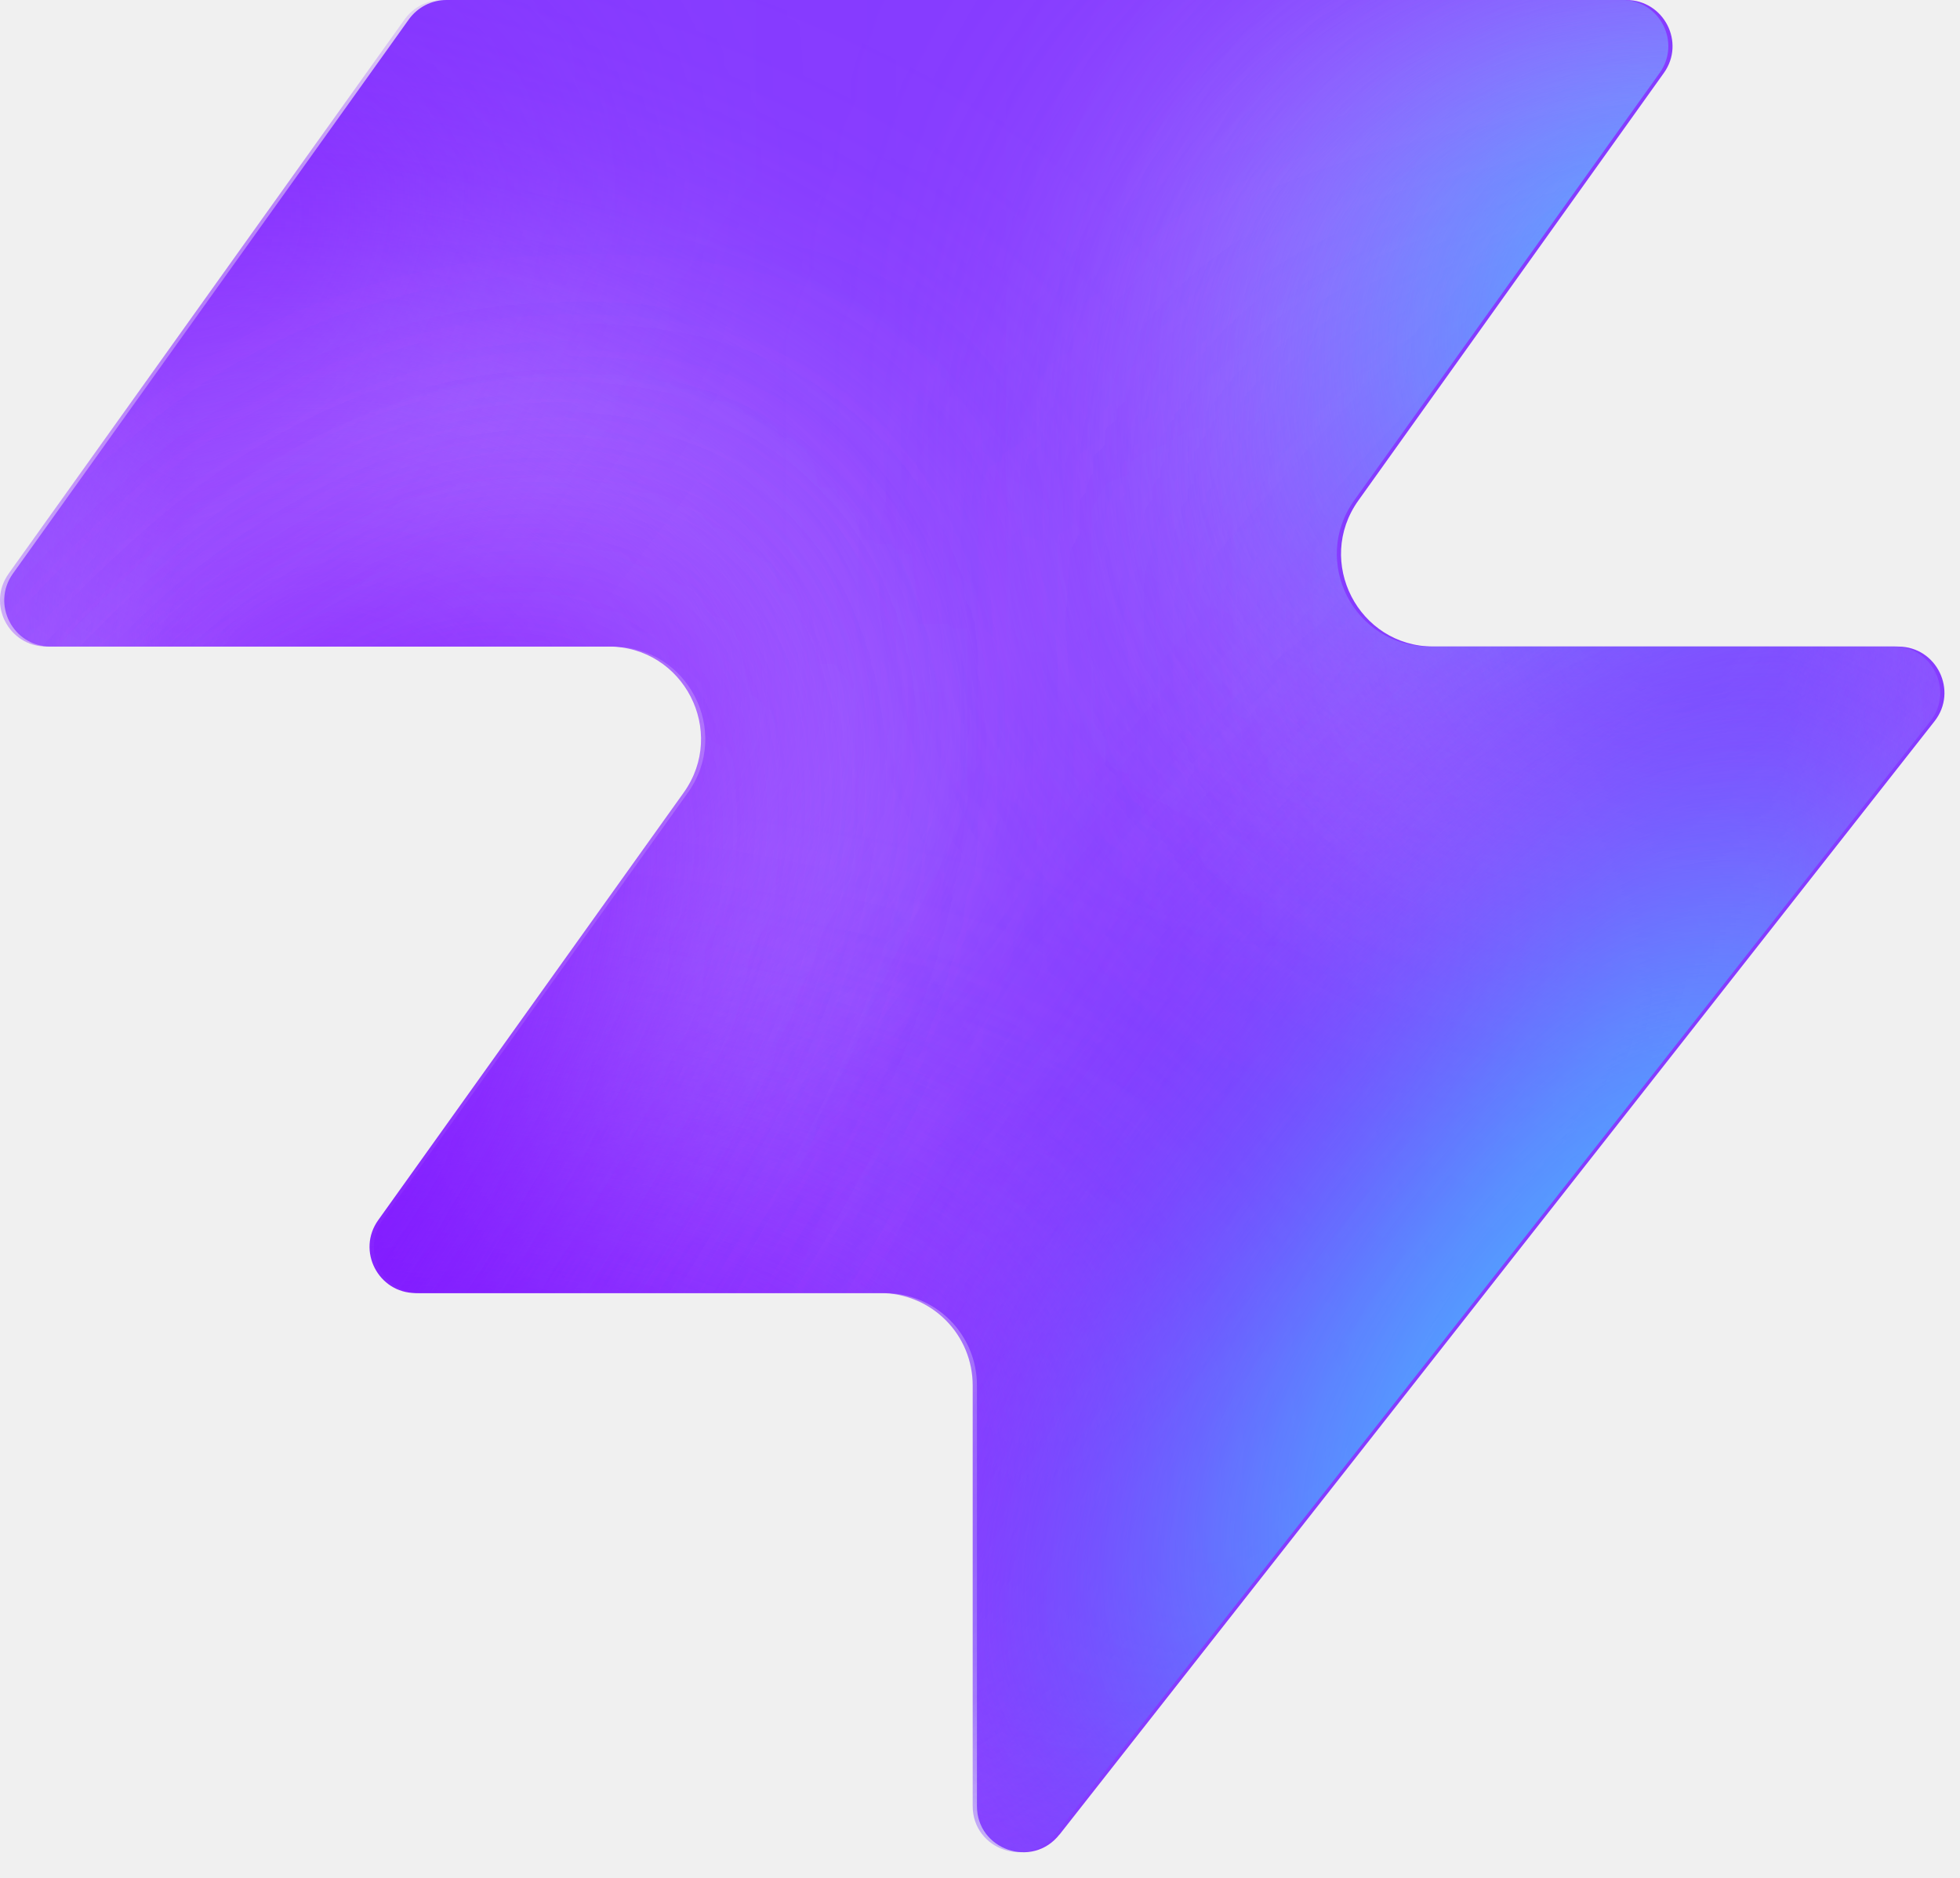
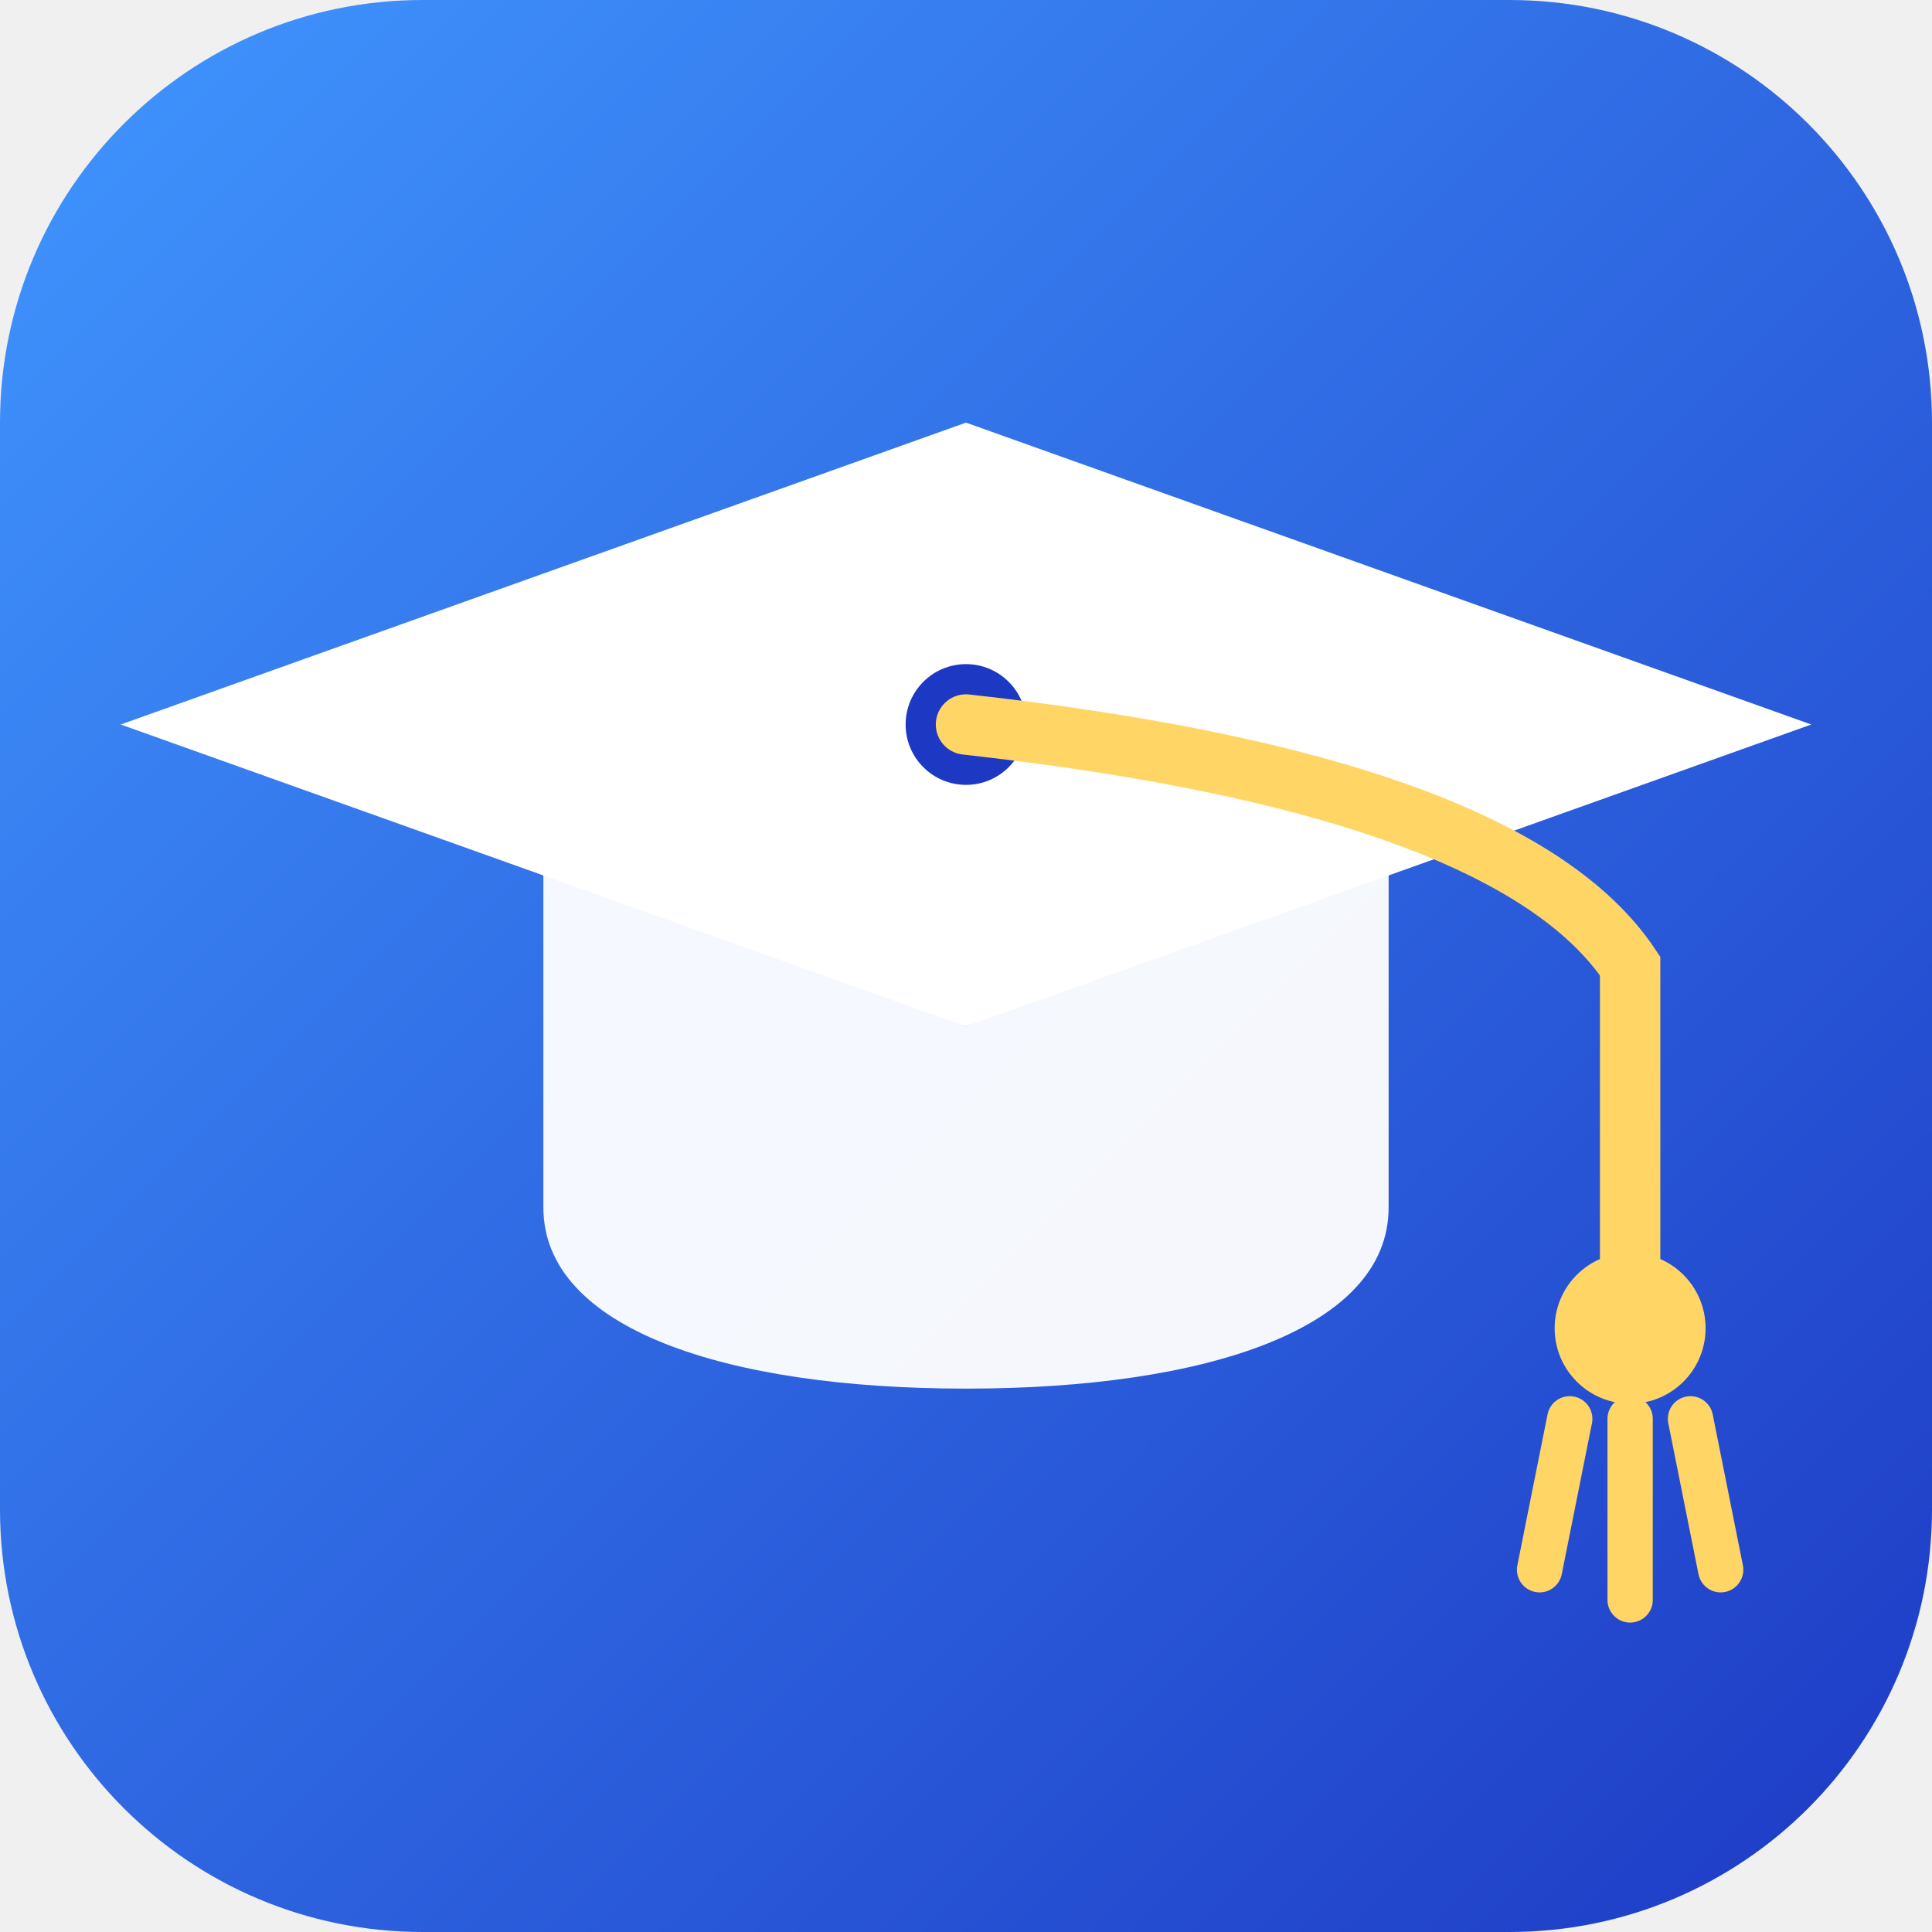
- <svg xmlns="http://www.w3.org/2000/svg" width="48" height="46" fill="none" viewBox="0 0 48 46">
-   <path fill="#863bff" d="M25.946 44.938c-.664.845-2.021.375-2.021-.698V33.937a2.26 2.26 0 0 0-2.262-2.262H10.287c-.92 0-1.456-1.04-.92-1.788l7.48-10.471c1.07-1.497 0-3.578-1.842-3.578H1.237c-.92 0-1.456-1.04-.92-1.788L10.013.474c.214-.297.556-.474.92-.474h28.894c.92 0 1.456 1.04.92 1.788l-7.48 10.471c-1.07 1.498 0 3.579 1.842 3.579h11.377c.943 0 1.473 1.088.89 1.83L25.947 44.94z" style="fill:#863bff;fill:color(display-p3 .525 .23 1);fill-opacity:1" />
-   <mask id="a" width="48" height="46" x="0" y="0" maskUnits="userSpaceOnUse" style="mask-type:alpha">
-     <path fill="#000" d="M25.842 44.938c-.664.844-2.021.375-2.021-.698V33.937a2.26 2.26 0 0 0-2.262-2.262H10.183c-.92 0-1.456-1.04-.92-1.788l7.48-10.471c1.07-1.498 0-3.579-1.842-3.579H1.133c-.92 0-1.456-1.04-.92-1.787L9.91.473c.214-.297.556-.474.92-.474h28.894c.92 0 1.456 1.04.92 1.788l-7.48 10.471c-1.07 1.498 0 3.578 1.842 3.578h11.377c.943 0 1.473 1.088.89 1.832L25.843 44.94z" style="fill:#000;fill-opacity:1" />
-   </mask>
-   <g mask="url(#a)">
-     <g filter="url(#b)">
-       <ellipse cx="5.508" cy="14.704" fill="#ede6ff" rx="5.508" ry="14.704" style="fill:#ede6ff;fill:color(display-p3 .927 .903 1);fill-opacity:1" transform="matrix(.00324 1 1 -.00324 -4.47 31.516)" />
-     </g>
-     <g filter="url(#c)">
-       <ellipse cx="10.399" cy="29.851" fill="#ede6ff" rx="10.399" ry="29.851" style="fill:#ede6ff;fill:color(display-p3 .927 .903 1);fill-opacity:1" transform="matrix(.00324 1 1 -.00324 -39.328 7.883)" />
-     </g>
-     <g filter="url(#d)">
-       <ellipse cx="5.508" cy="30.487" fill="#7e14ff" rx="5.508" ry="30.487" style="fill:#7e14ff;fill:color(display-p3 .492 .077 1);fill-opacity:1" transform="rotate(89.814 -25.913 -14.639)scale(1 -1)" />
-     </g>
-     <g filter="url(#e)">
-       <ellipse cx="5.508" cy="30.599" fill="#7e14ff" rx="5.508" ry="30.599" style="fill:#7e14ff;fill:color(display-p3 .492 .077 1);fill-opacity:1" transform="rotate(89.814 -32.644 -3.334)scale(1 -1)" />
-     </g>
-     <g filter="url(#f)">
-       <ellipse cx="5.508" cy="30.599" fill="#7e14ff" rx="5.508" ry="30.599" style="fill:#7e14ff;fill:color(display-p3 .492 .077 1);fill-opacity:1" transform="matrix(.00324 1 1 -.00324 -34.34 30.47)" />
-     </g>
-     <g filter="url(#g)">
-       <ellipse cx="14.072" cy="22.078" fill="#ede6ff" rx="14.072" ry="22.078" style="fill:#ede6ff;fill:color(display-p3 .927 .903 1);fill-opacity:1" transform="rotate(93.35 24.506 48.493)scale(-1 1)" />
-     </g>
-     <g filter="url(#h)">
-       <ellipse cx="3.47" cy="21.501" fill="#7e14ff" rx="3.47" ry="21.501" style="fill:#7e14ff;fill:color(display-p3 .492 .077 1);fill-opacity:1" transform="rotate(89.009 28.708 47.59)scale(-1 1)" />
-     </g>
-     <g filter="url(#i)">
-       <ellipse cx="3.47" cy="21.501" fill="#7e14ff" rx="3.47" ry="21.501" style="fill:#7e14ff;fill:color(display-p3 .492 .077 1);fill-opacity:1" transform="rotate(89.009 28.708 47.59)scale(-1 1)" />
-     </g>
-     <g filter="url(#j)">
-       <ellipse cx=".387" cy="8.972" fill="#7e14ff" rx="4.407" ry="29.108" style="fill:#7e14ff;fill:color(display-p3 .492 .077 1);fill-opacity:1" transform="rotate(39.51 .387 8.972)" />
-     </g>
-     <g filter="url(#k)">
-       <ellipse cx="47.523" cy="-6.092" fill="#7e14ff" rx="4.407" ry="29.108" style="fill:#7e14ff;fill:color(display-p3 .492 .077 1);fill-opacity:1" transform="rotate(37.892 47.523 -6.092)" />
-     </g>
-     <g filter="url(#l)">
-       <ellipse cx="41.412" cy="6.333" fill="#47bfff" rx="5.971" ry="9.665" style="fill:#47bfff;fill:color(display-p3 .28 .748 1);fill-opacity:1" transform="rotate(37.892 41.412 6.333)" />
-     </g>
-     <g filter="url(#m)">
-       <ellipse cx="-1.879" cy="38.332" fill="#7e14ff" rx="4.407" ry="29.108" style="fill:#7e14ff;fill:color(display-p3 .492 .077 1);fill-opacity:1" transform="rotate(37.892 -1.88 38.332)" />
-     </g>
-     <g filter="url(#n)">
-       <ellipse cx="-1.879" cy="38.332" fill="#7e14ff" rx="4.407" ry="29.108" style="fill:#7e14ff;fill:color(display-p3 .492 .077 1);fill-opacity:1" transform="rotate(37.892 -1.88 38.332)" />
-     </g>
-     <g filter="url(#o)">
-       <ellipse cx="35.651" cy="29.907" fill="#7e14ff" rx="4.407" ry="29.108" style="fill:#7e14ff;fill:color(display-p3 .492 .077 1);fill-opacity:1" transform="rotate(37.892 35.651 29.907)" />
-     </g>
-     <g filter="url(#p)">
-       <ellipse cx="38.418" cy="32.4" fill="#47bfff" rx="5.971" ry="15.297" style="fill:#47bfff;fill:color(display-p3 .28 .748 1);fill-opacity:1" transform="rotate(37.892 38.418 32.4)" />
-     </g>
-   </g>
+ <svg xmlns="http://www.w3.org/2000/svg" viewBox="0 0 64 64" width="64" height="64">
  <defs>
-     <filter id="b" width="60.045" height="41.654" x="-19.77" y="16.149" color-interpolation-filters="sRGB" filterUnits="userSpaceOnUse">
-       <feFlood flood-opacity="0" result="BackgroundImageFix" />
-       <feBlend in="SourceGraphic" in2="BackgroundImageFix" result="shape" />
-       <feGaussianBlur result="effect1_foregroundBlur_2002_17158" stdDeviation="7.659" />
-     </filter>
-     <filter id="c" width="90.34" height="51.437" x="-54.613" y="-7.533" color-interpolation-filters="sRGB" filterUnits="userSpaceOnUse">
-       <feFlood flood-opacity="0" result="BackgroundImageFix" />
-       <feBlend in="SourceGraphic" in2="BackgroundImageFix" result="shape" />
-       <feGaussianBlur result="effect1_foregroundBlur_2002_17158" stdDeviation="7.659" />
-     </filter>
-     <filter id="d" width="79.355" height="29.4" x="-49.64" y="2.03" color-interpolation-filters="sRGB" filterUnits="userSpaceOnUse">
-       <feFlood flood-opacity="0" result="BackgroundImageFix" />
-       <feBlend in="SourceGraphic" in2="BackgroundImageFix" result="shape" />
-       <feGaussianBlur result="effect1_foregroundBlur_2002_17158" stdDeviation="4.596" />
-     </filter>
-     <filter id="e" width="79.579" height="29.4" x="-45.045" y="20.029" color-interpolation-filters="sRGB" filterUnits="userSpaceOnUse">
-       <feFlood flood-opacity="0" result="BackgroundImageFix" />
-       <feBlend in="SourceGraphic" in2="BackgroundImageFix" result="shape" />
-       <feGaussianBlur result="effect1_foregroundBlur_2002_17158" stdDeviation="4.596" />
-     </filter>
-     <filter id="f" width="79.579" height="29.4" x="-43.513" y="21.178" color-interpolation-filters="sRGB" filterUnits="userSpaceOnUse">
-       <feFlood flood-opacity="0" result="BackgroundImageFix" />
-       <feBlend in="SourceGraphic" in2="BackgroundImageFix" result="shape" />
-       <feGaussianBlur result="effect1_foregroundBlur_2002_17158" stdDeviation="4.596" />
-     </filter>
-     <filter id="g" width="74.749" height="58.852" x="15.756" y="-17.901" color-interpolation-filters="sRGB" filterUnits="userSpaceOnUse">
-       <feFlood flood-opacity="0" result="BackgroundImageFix" />
-       <feBlend in="SourceGraphic" in2="BackgroundImageFix" result="shape" />
-       <feGaussianBlur result="effect1_foregroundBlur_2002_17158" stdDeviation="7.659" />
-     </filter>
-     <filter id="h" width="61.377" height="25.362" x="23.548" y="2.284" color-interpolation-filters="sRGB" filterUnits="userSpaceOnUse">
-       <feFlood flood-opacity="0" result="BackgroundImageFix" />
-       <feBlend in="SourceGraphic" in2="BackgroundImageFix" result="shape" />
-       <feGaussianBlur result="effect1_foregroundBlur_2002_17158" stdDeviation="4.596" />
-     </filter>
-     <filter id="i" width="61.377" height="25.362" x="23.548" y="2.284" color-interpolation-filters="sRGB" filterUnits="userSpaceOnUse">
-       <feFlood flood-opacity="0" result="BackgroundImageFix" />
-       <feBlend in="SourceGraphic" in2="BackgroundImageFix" result="shape" />
-       <feGaussianBlur result="effect1_foregroundBlur_2002_17158" stdDeviation="4.596" />
-     </filter>
-     <filter id="j" width="56.045" height="63.649" x="-27.636" y="-22.853" color-interpolation-filters="sRGB" filterUnits="userSpaceOnUse">
-       <feFlood flood-opacity="0" result="BackgroundImageFix" />
-       <feBlend in="SourceGraphic" in2="BackgroundImageFix" result="shape" />
-       <feGaussianBlur result="effect1_foregroundBlur_2002_17158" stdDeviation="4.596" />
-     </filter>
-     <filter id="k" width="54.814" height="64.646" x="20.116" y="-38.415" color-interpolation-filters="sRGB" filterUnits="userSpaceOnUse">
-       <feFlood flood-opacity="0" result="BackgroundImageFix" />
-       <feBlend in="SourceGraphic" in2="BackgroundImageFix" result="shape" />
-       <feGaussianBlur result="effect1_foregroundBlur_2002_17158" stdDeviation="4.596" />
-     </filter>
-     <filter id="l" width="33.541" height="35.313" x="24.641" y="-11.323" color-interpolation-filters="sRGB" filterUnits="userSpaceOnUse">
-       <feFlood flood-opacity="0" result="BackgroundImageFix" />
-       <feBlend in="SourceGraphic" in2="BackgroundImageFix" result="shape" />
-       <feGaussianBlur result="effect1_foregroundBlur_2002_17158" stdDeviation="4.596" />
-     </filter>
-     <filter id="m" width="54.814" height="64.646" x="-29.286" y="6.009" color-interpolation-filters="sRGB" filterUnits="userSpaceOnUse">
-       <feFlood flood-opacity="0" result="BackgroundImageFix" />
-       <feBlend in="SourceGraphic" in2="BackgroundImageFix" result="shape" />
-       <feGaussianBlur result="effect1_foregroundBlur_2002_17158" stdDeviation="4.596" />
-     </filter>
-     <filter id="n" width="54.814" height="64.646" x="-29.286" y="6.009" color-interpolation-filters="sRGB" filterUnits="userSpaceOnUse">
-       <feFlood flood-opacity="0" result="BackgroundImageFix" />
-       <feBlend in="SourceGraphic" in2="BackgroundImageFix" result="shape" />
-       <feGaussianBlur result="effect1_foregroundBlur_2002_17158" stdDeviation="4.596" />
-     </filter>
-     <filter id="o" width="54.814" height="64.646" x="8.244" y="-2.416" color-interpolation-filters="sRGB" filterUnits="userSpaceOnUse">
-       <feFlood flood-opacity="0" result="BackgroundImageFix" />
-       <feBlend in="SourceGraphic" in2="BackgroundImageFix" result="shape" />
-       <feGaussianBlur result="effect1_foregroundBlur_2002_17158" stdDeviation="4.596" />
-     </filter>
-     <filter id="p" width="39.409" height="43.623" x="18.713" y="10.588" color-interpolation-filters="sRGB" filterUnits="userSpaceOnUse">
-       <feFlood flood-opacity="0" result="BackgroundImageFix" />
-       <feBlend in="SourceGraphic" in2="BackgroundImageFix" result="shape" />
-       <feGaussianBlur result="effect1_foregroundBlur_2002_17158" stdDeviation="4.596" />
-     </filter>
+     <linearGradient id="bg" x1="0" y1="0" x2="1" y2="1">
+       <stop offset="0%" stop-color="#4096ff" />
+       <stop offset="100%" stop-color="#1d39c4" />
+     </linearGradient>
  </defs>
+   <rect width="64" height="64" rx="14" fill="url(#bg)" />
+   <path d="M18 28 L18 40 C18 44 24 46 32 46 C40 46 46 44 46 40 L46 28 L32 34 Z" fill="#ffffff" fill-opacity="0.95" />
+   <path d="M32 14 L60 24 L32 34 L4 24 Z" fill="#ffffff" />
+   <circle cx="32" cy="24" r="2" fill="#1d39c4" />
+   <path d="M32 24 Q50 26 54 32 L54 42" stroke="#ffd666" stroke-width="2" stroke-linecap="round" fill="none" />
+   <circle cx="54" cy="44" r="2.5" fill="#ffd666" />
+   <path d="M52 47 L51 52 M54 47 L54 53 M56 47 L57 52" stroke="#ffd666" stroke-width="1.5" stroke-linecap="round" fill="none" />
</svg>
